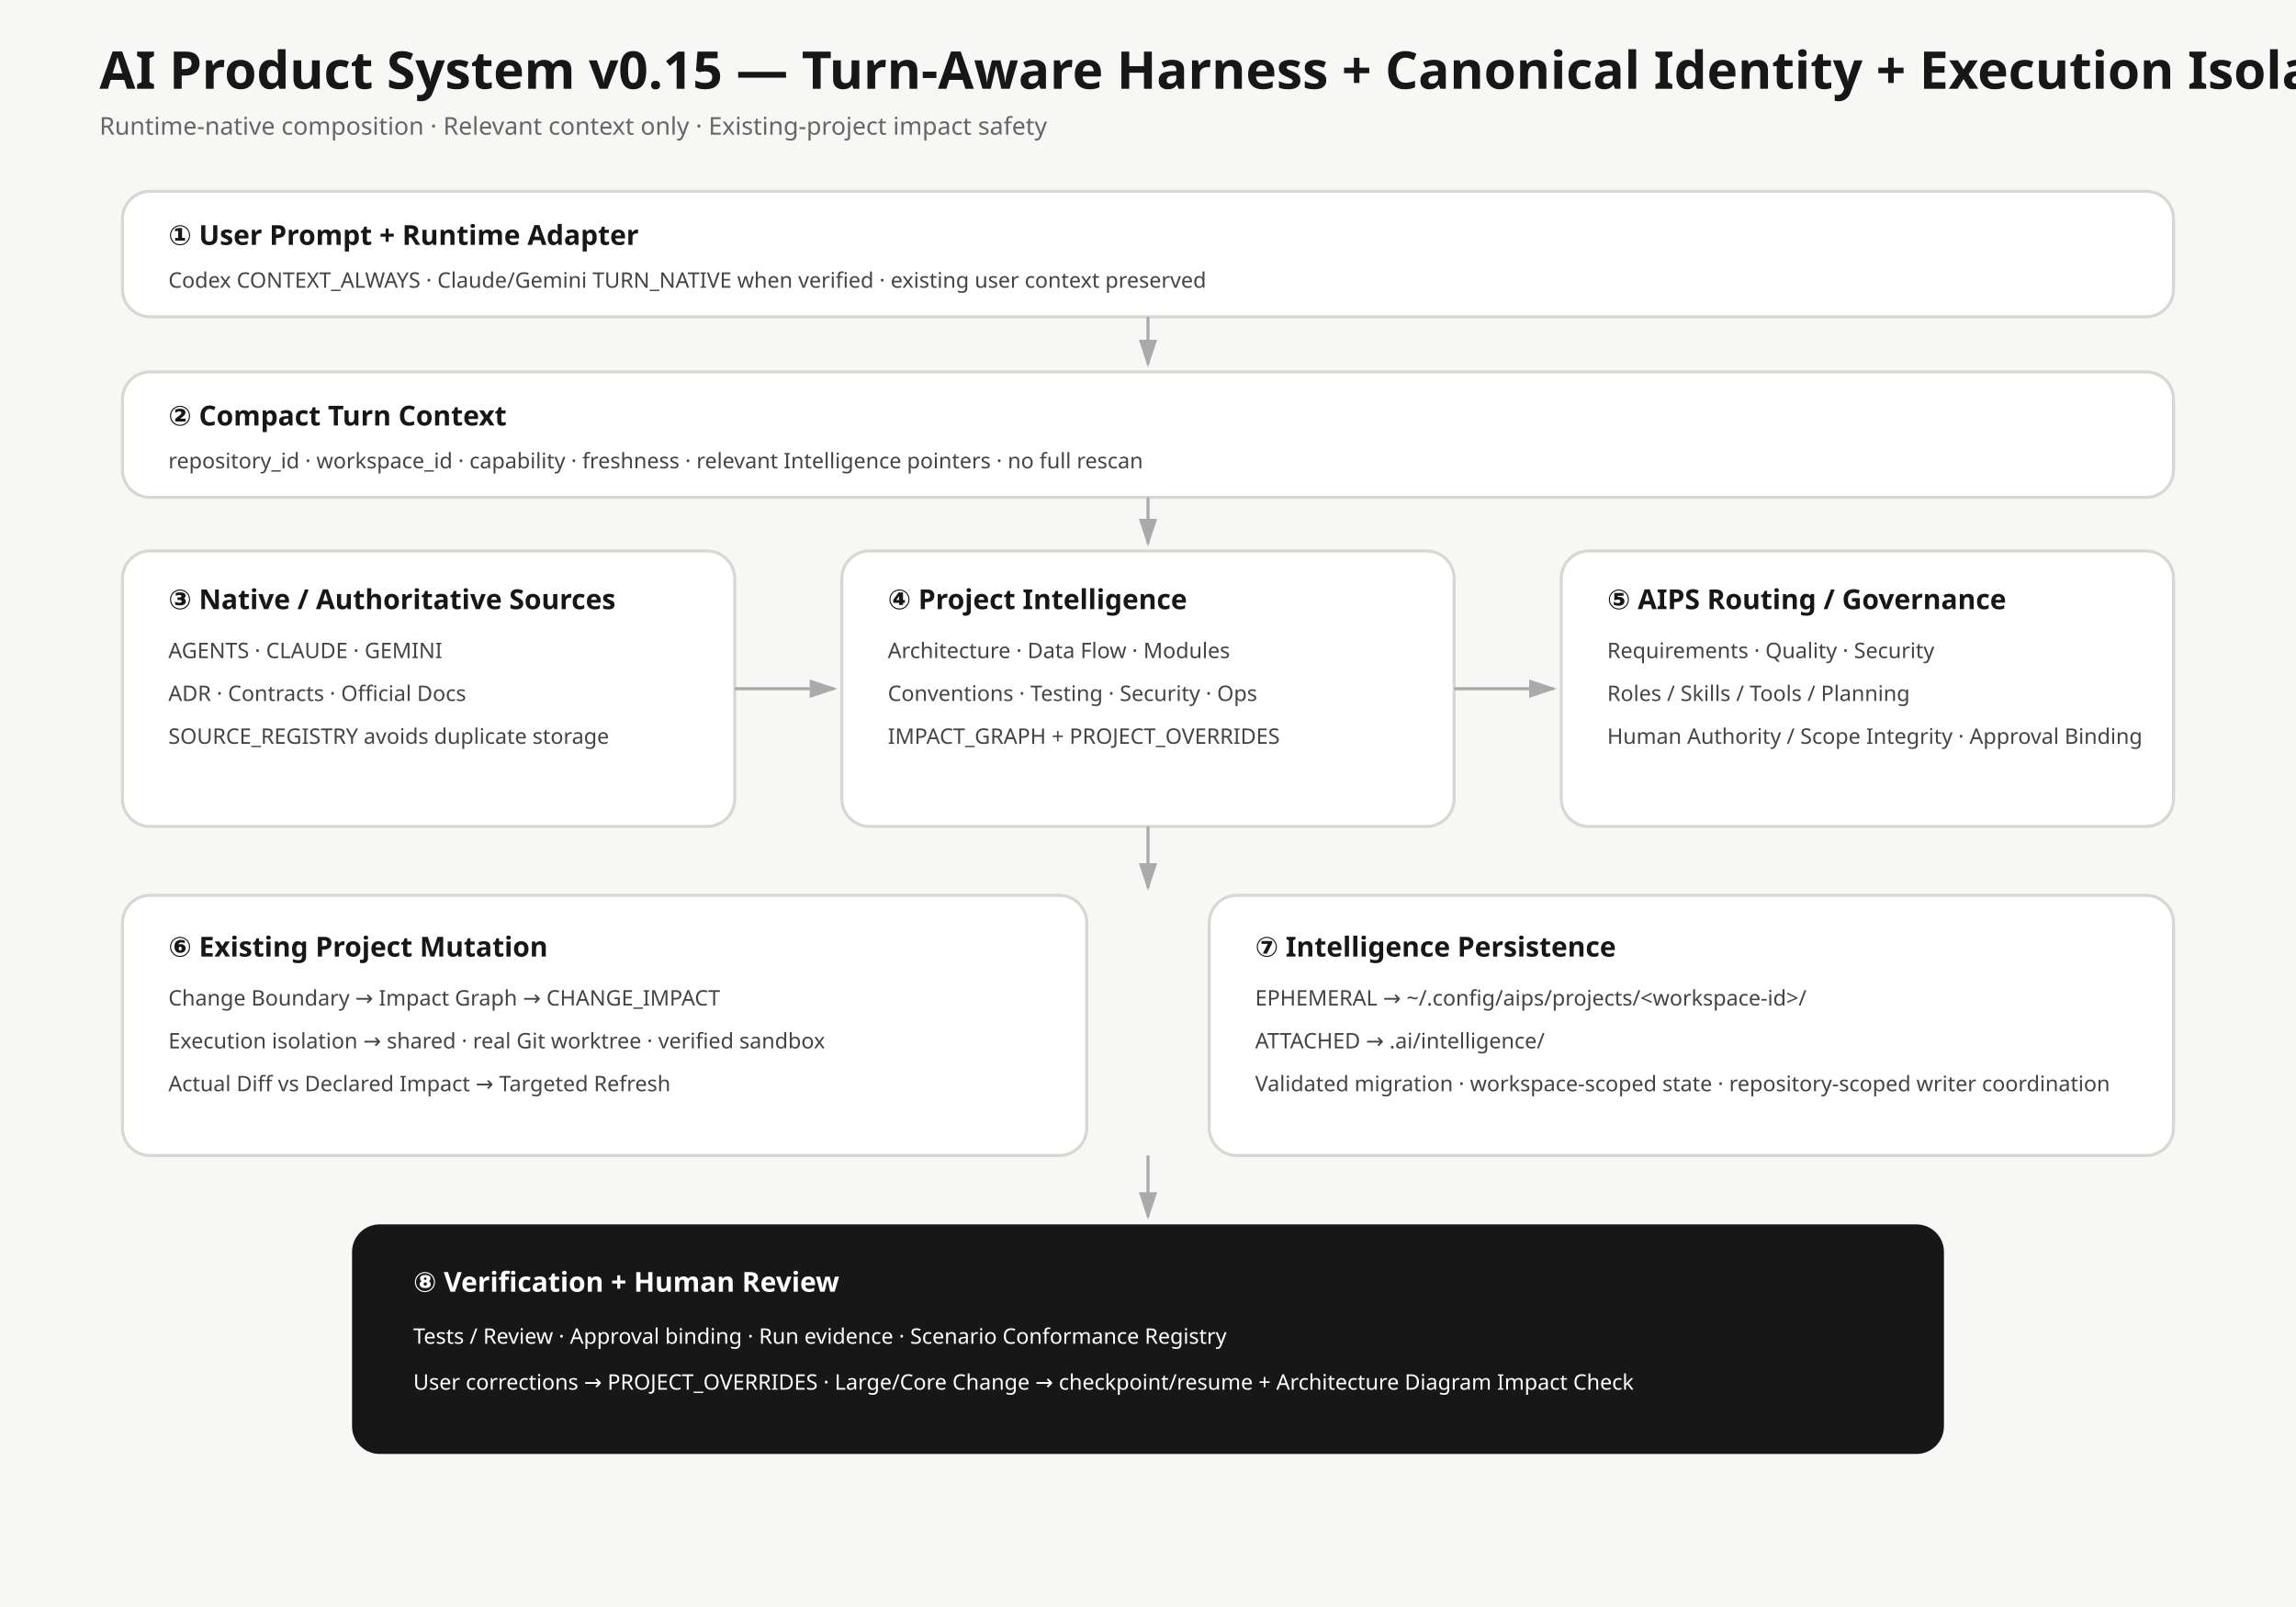
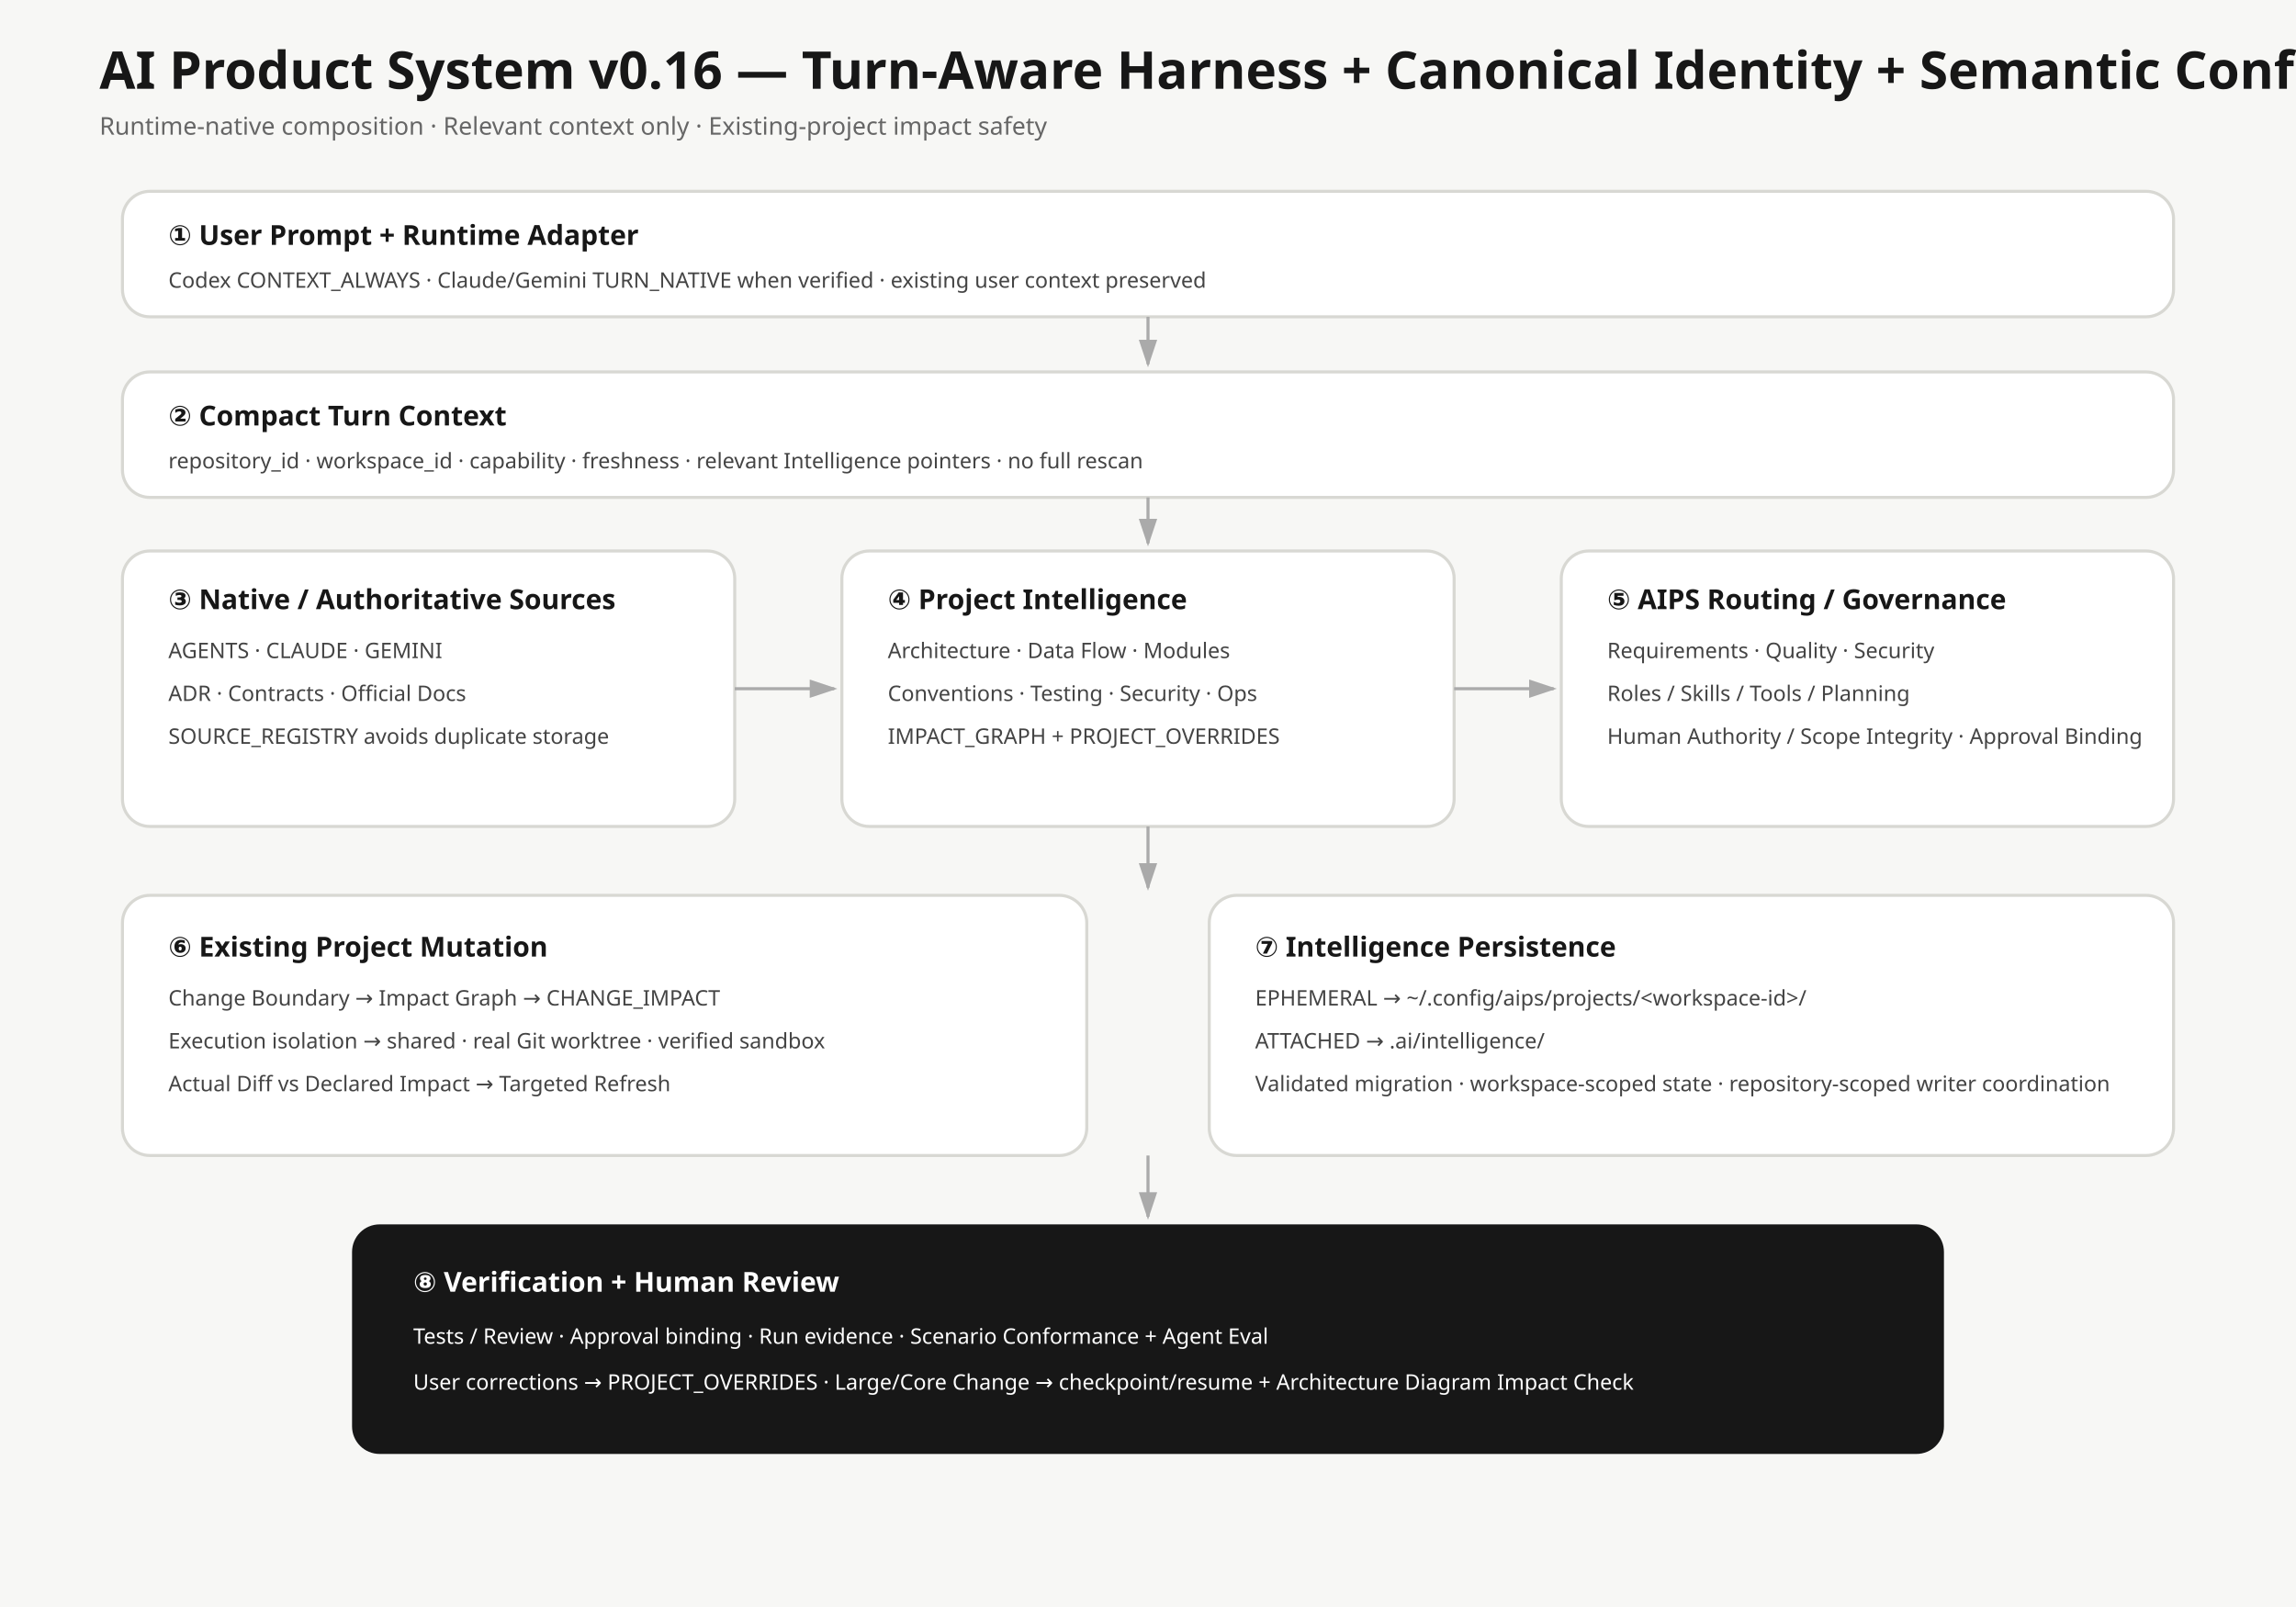
<svg xmlns="http://www.w3.org/2000/svg" width="1500" height="1050" viewBox="0 0 1500 1050">
  <rect width="1500" height="1050" fill="#f7f7f5" />
  <style>.title{font:700 34px system-ui,sans-serif;fill:#171717}.sub{font:400 16px system-ui,sans-serif;fill:#666}.h{font:700 18px system-ui,sans-serif;fill:#171717}.t{font:400 14px system-ui,sans-serif;fill:#444}.box{fill:#fff;stroke:#d8d8d3;stroke-width:2}.dark{fill:#171717}.white{fill:#fff}.line{stroke:#aaa;stroke-width:2;fill:none;marker-end:url(#a)}</style>
  <defs>
    <marker id="a" markerWidth="10" markerHeight="10" refX="8" refY="3" orient="auto">
      <path d="M0,0 L0,6 L9,3 z" fill="#aaa" />
    </marker>
  </defs>
-   <text x="65" y="58" class="title">AI Product System v0.15 — Turn-Aware Harness + Canonical Identity + Execution Isolation</text>
+   <text x="65" y="58" class="title">AI Product System v0.16 — Turn-Aware Harness + Canonical Identity + Semantic Conformance</text>
  <text x="65" y="88" class="sub">Runtime-native composition · Relevant context only · Existing-project impact safety</text>
  <rect x="80" y="125" width="1340" height="82" rx="18" class="box" />
  <text x="110" y="160" class="h">① User Prompt + Runtime Adapter</text>
  <text x="110" y="188" class="t">Codex CONTEXT_ALWAYS · Claude/Gemini TURN_NATIVE when verified · existing user context preserved</text>
  <path d="M750 207 L750 238" class="line" />
  <rect x="80" y="243" width="1340" height="82" rx="18" class="box" />
  <text x="110" y="278" class="h">② Compact Turn Context</text>
  <text x="110" y="306" class="t">repository_id · workspace_id · capability · freshness · relevant Intelligence pointers · no full rescan</text>
  <path d="M750 325 L750 355" class="line" />
  <rect x="80" y="360" width="400" height="180" rx="18" class="box" />
  <text x="110" y="398" class="h">③ Native / Authoritative Sources</text>
  <text x="110" y="430" class="t">AGENTS · CLAUDE · GEMINI</text>
  <text x="110" y="458" class="t">ADR · Contracts · Official Docs</text>
  <text x="110" y="486" class="t">SOURCE_REGISTRY avoids duplicate storage</text>
  <rect x="550" y="360" width="400" height="180" rx="18" class="box" />
  <text x="580" y="398" class="h">④ Project Intelligence</text>
  <text x="580" y="430" class="t">Architecture · Data Flow · Modules</text>
  <text x="580" y="458" class="t">Conventions · Testing · Security · Ops</text>
  <text x="580" y="486" class="t">IMPACT_GRAPH + PROJECT_OVERRIDES</text>
  <rect x="1020" y="360" width="400" height="180" rx="18" class="box" />
  <text x="1050" y="398" class="h">⑤ AIPS Routing / Governance</text>
  <text x="1050" y="430" class="t">Requirements · Quality · Security</text>
  <text x="1050" y="458" class="t">Roles / Skills / Tools / Planning</text>
  <text x="1050" y="486" class="t">Human Authority / Scope Integrity · Approval Binding</text>
  <path d="M480 450 L545 450" class="line" />
  <path d="M950 450 L1015 450" class="line" />
  <path d="M750 540 L750 580" class="line" />
  <rect x="80" y="585" width="630" height="170" rx="18" class="box" />
  <text x="110" y="625" class="h">⑥ Existing Project Mutation</text>
  <text x="110" y="657" class="t">Change Boundary → Impact Graph → CHANGE_IMPACT</text>
  <text x="110" y="685" class="t">Execution isolation → shared · real Git worktree · verified sandbox</text>
  <text x="110" y="713" class="t">Actual Diff vs Declared Impact → Targeted Refresh</text>
  <rect x="790" y="585" width="630" height="170" rx="18" class="box" />
  <text x="820" y="625" class="h">⑦ Intelligence Persistence</text>
  <text x="820" y="657" class="t">EPHEMERAL → ~/.config/aips/projects/&lt;workspace-id&gt;/</text>
  <text x="820" y="685" class="t">ATTACHED → .ai/intelligence/</text>
  <text x="820" y="713" class="t">Validated migration · workspace-scoped state · repository-scoped writer coordination</text>
  <path d="M750 755 L750 795" class="line" />
  <rect x="230" y="800" width="1040" height="150" rx="18" class="dark" />
  <text x="270" y="844" class="h white">⑧ Verification + Human Review</text>
-   <text x="270" y="878" class="t white">Tests / Review · Approval binding · Run evidence · Scenario Conformance Registry</text>
+   <text x="270" y="878" class="t white">Tests / Review · Approval binding · Run evidence · Scenario Conformance + Agent Eval</text>
  <text x="270" y="908" class="t white">User corrections → PROJECT_OVERRIDES · Large/Core Change → checkpoint/resume + Architecture Diagram Impact Check</text>
</svg>
